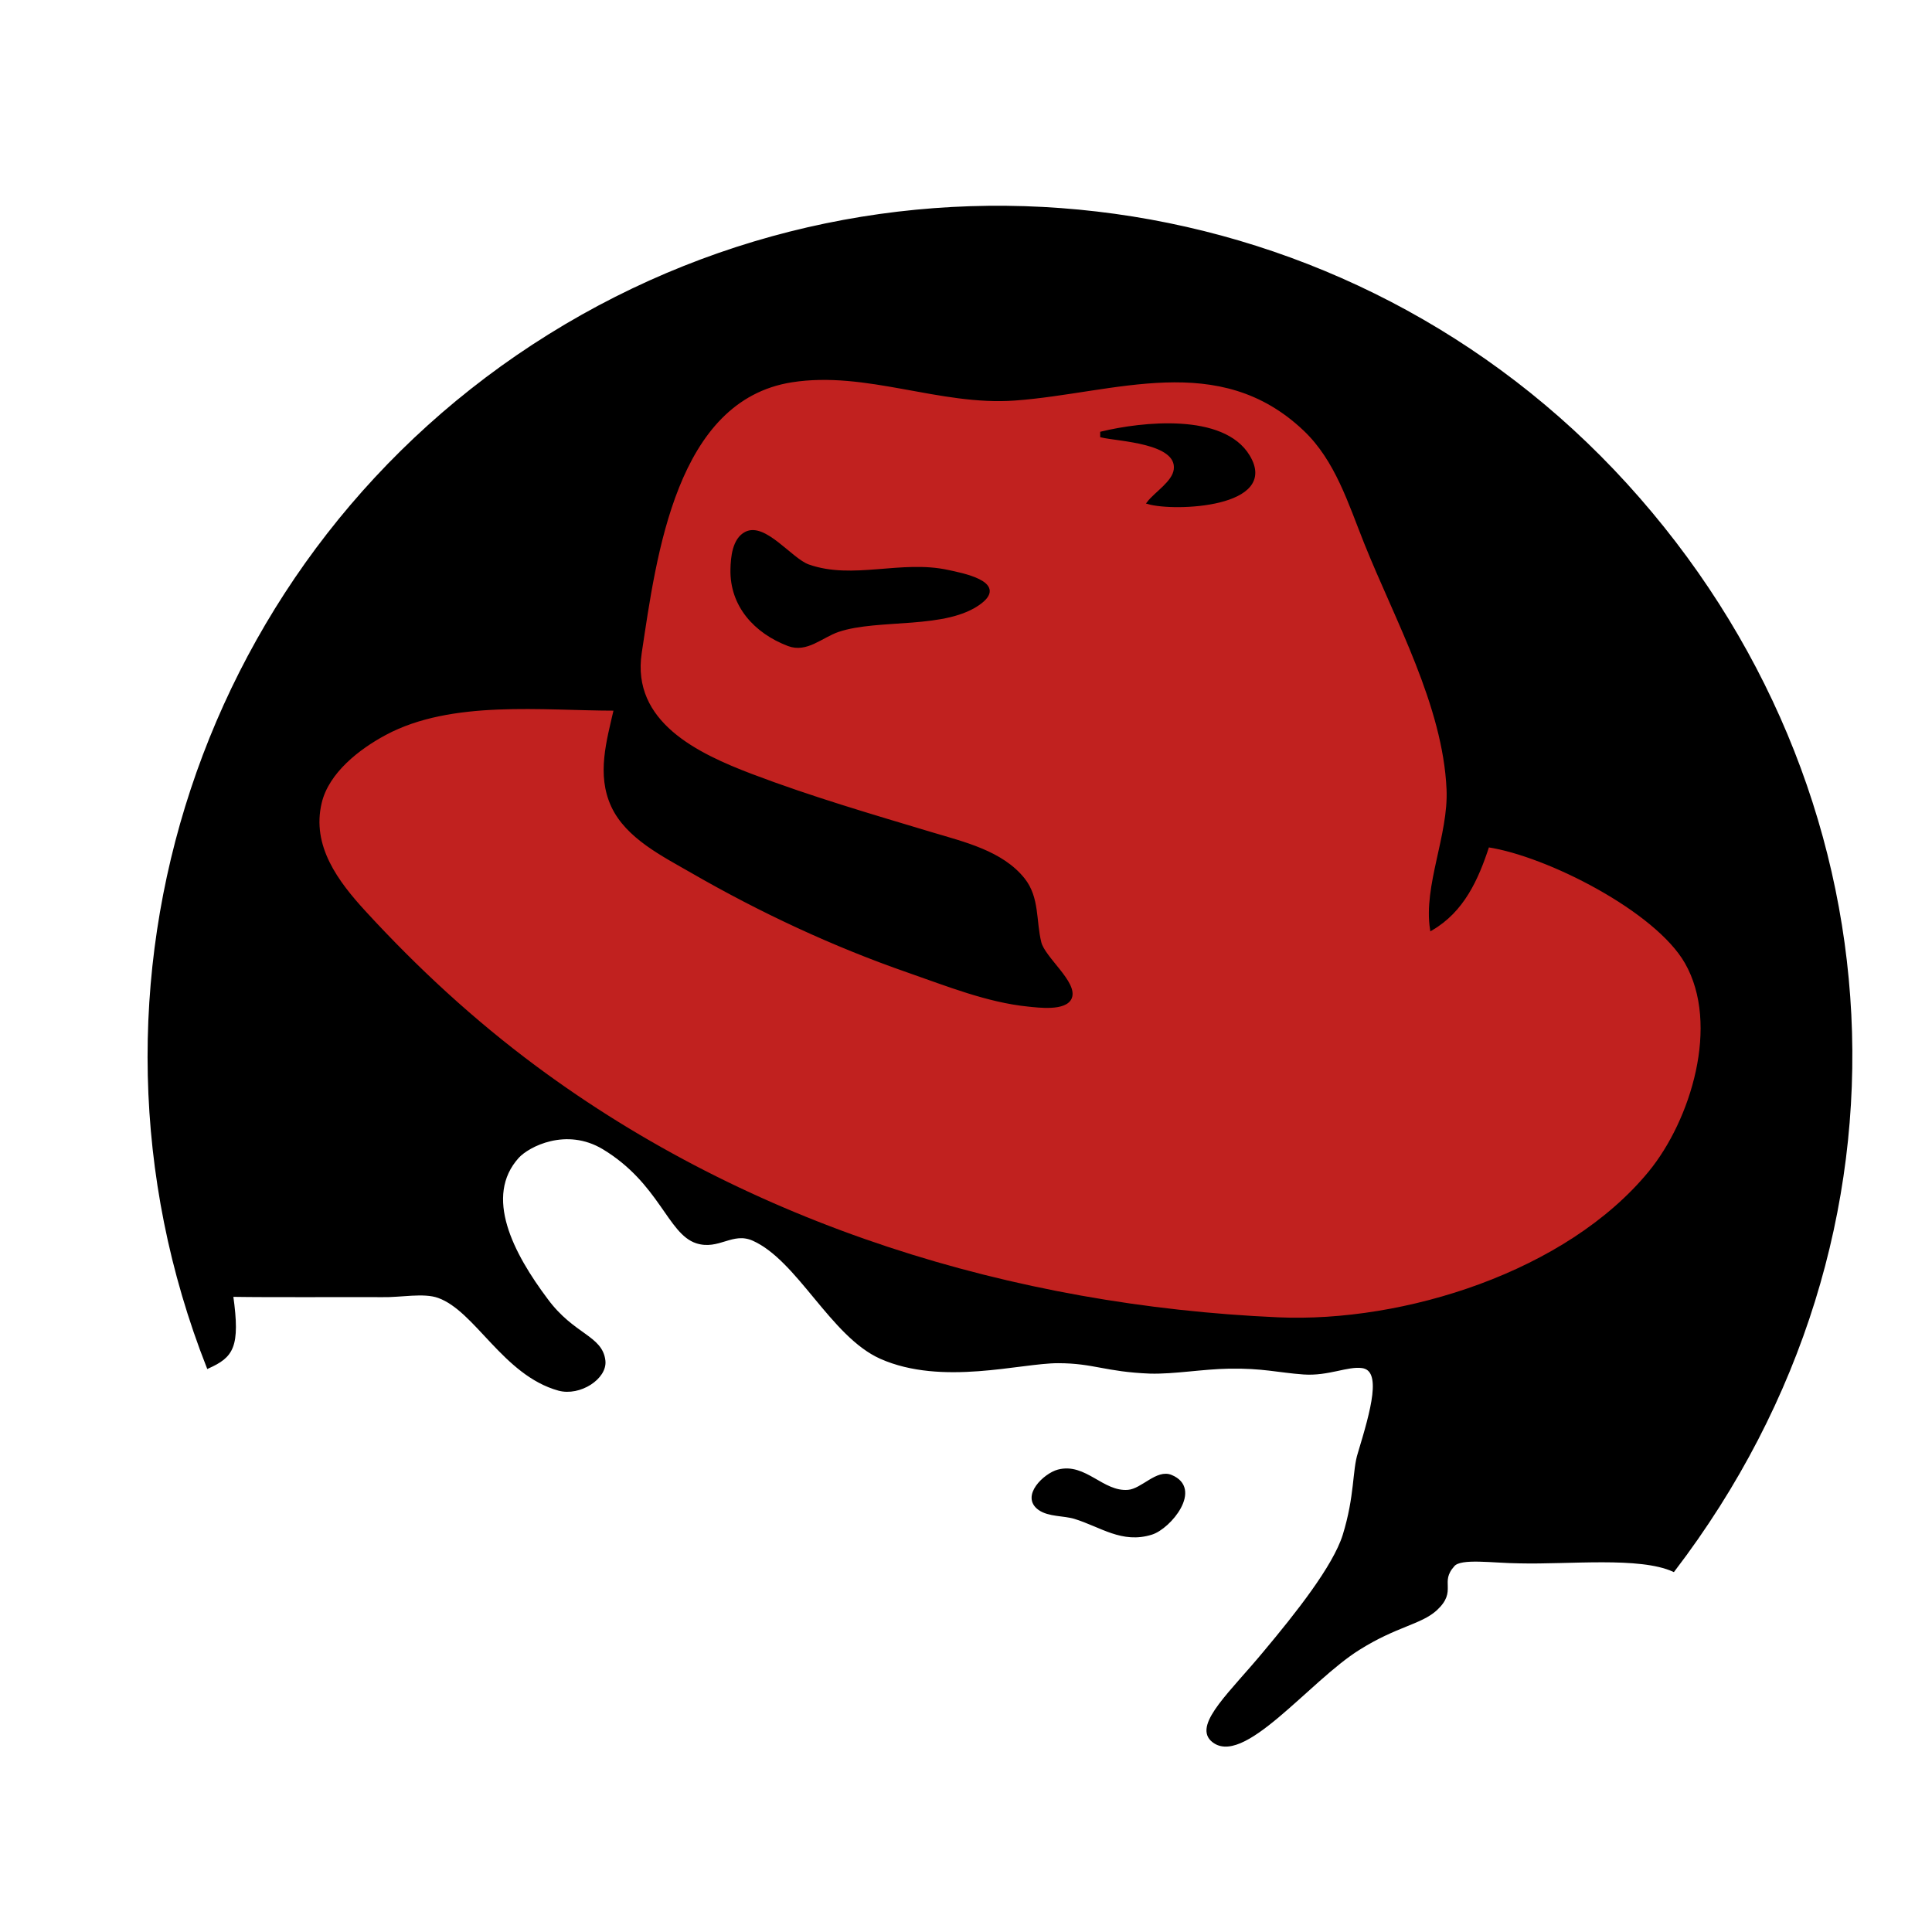
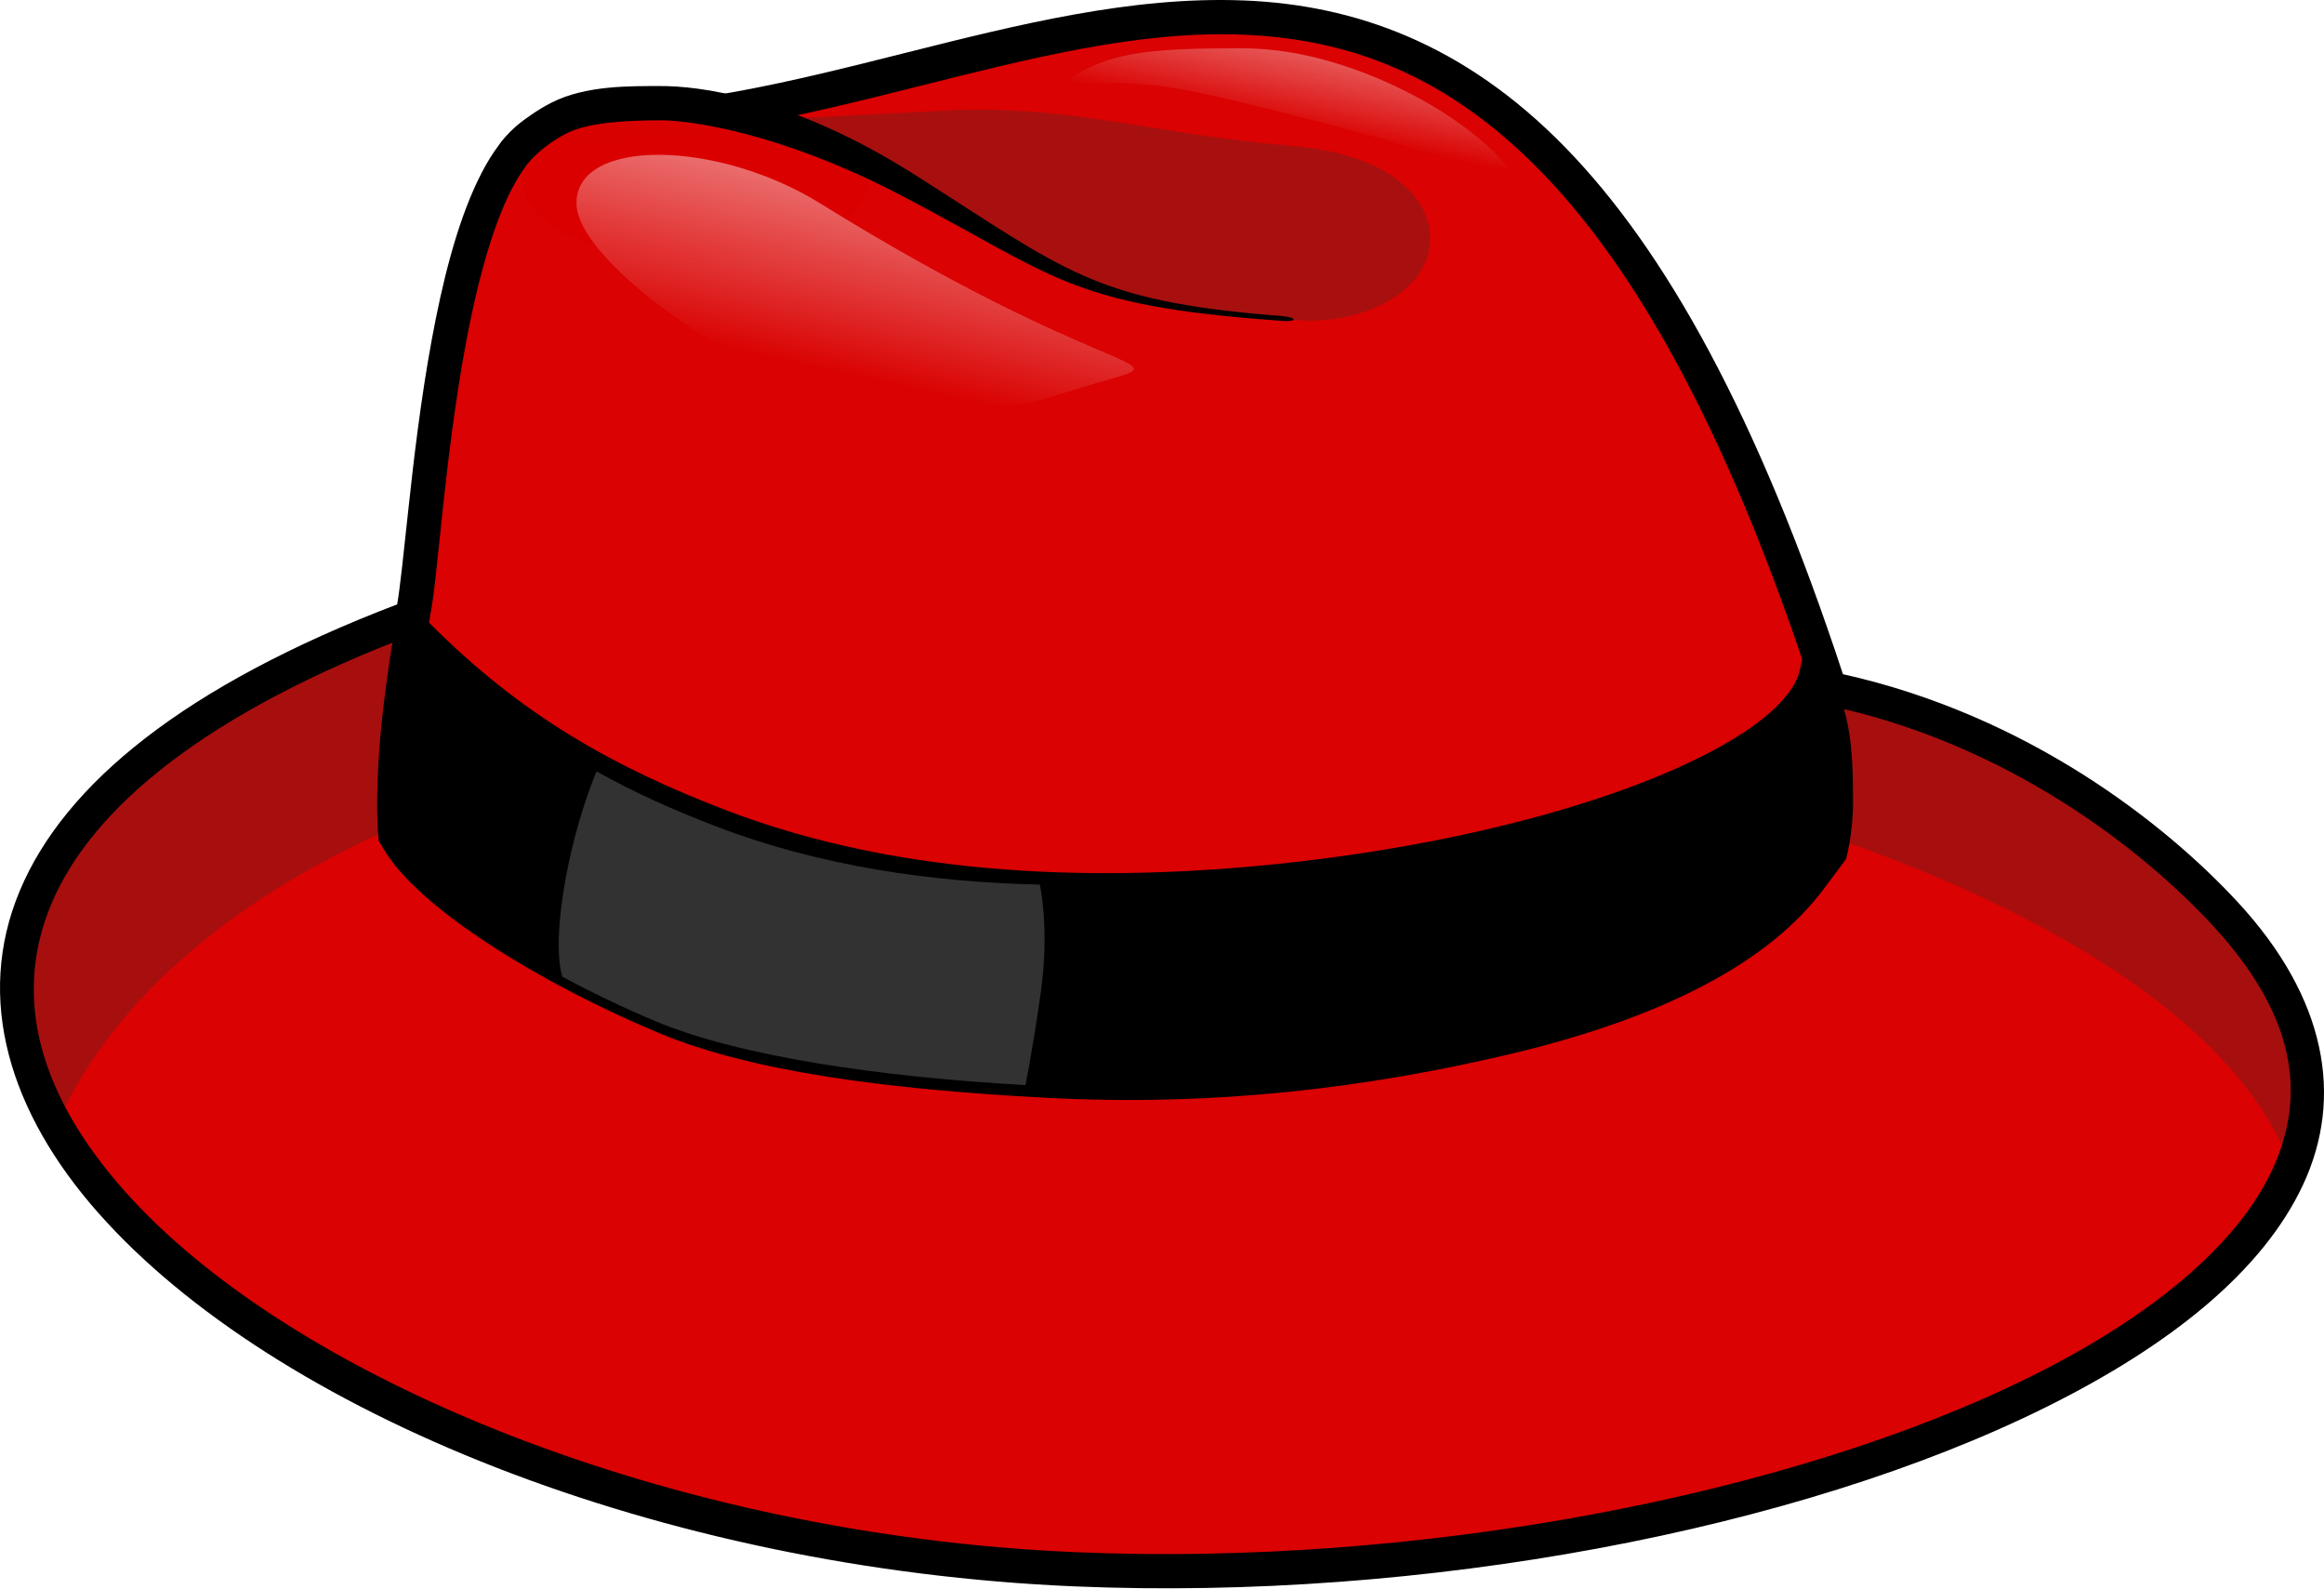
- <svg xmlns="http://www.w3.org/2000/svg" id="svg1" width="100" height="100" viewBox="0 0 100 100" version="1.1">
-   <defs id="defs3" />
-   <g id="g3335" transform="matrix(0.1379226,0,0,0.1379226,0.4441226,52.97028)">
-     <path id="path194" d="m 393.913,167.934 c -5.013,1.314 -13.73,9.525 -7.1,14.253 3.567,2.544 9.258,2.033 13.35,3.296 9.882,3.047 17.759,9.355 28.756,5.906 6.903,-2.165 18.89,-16.721 7.335,-21.473 -5.263,-2.164 -10.776,5.189 -16.087,5.637 -9.628,0.816 -16.172,-10.26 -26.254,-7.619 z m -319.077,-38.897 c -56.313,-143.093 -2.408,-305.99 128.144,-387.247 130.553,-81.257 300.512,-57.695 404.036,56.014 103.522,113.709 114.626,280.744 17.792,407.503 -12.623,-5.737 -39.061,-2.708 -57.746,-3.163 -10.016,-0.074 -22.103,-2.024 -24.844,1.201 -5.907,6.545 1.126,9.417 -6.585,16.561 -5.79,5.247 -14.869,5.937 -28.848,14.71 -19.023,11.794 -44.135,44.897 -55.292,34.201 -5.976,-5.91 7.672,-18.028 19.829,-32.739 12.2,-14.556 26.093,-32.135 29.819,-43.915 4.598,-14.876 3.595,-24.387 5.715,-30.853 4.852,-16.088 9.201,-31.31 1.142,-32.448 -5.556,-0.768 -12.776,3.037 -21.973,2.398 -9.579,-0.683 -15.219,-2.402 -28.026,-2.182 -10.076,0.175 -20.445,2.082 -29.582,1.86 -16.897,-0.67 -21.081,-3.907 -34.561,-3.916 -14.214,-0.01 -43.537,8.586 -66.513,-1.602 -18.472,-8.242 -30.867,-36.745 -47.89,-44.328 -7.865,-3.474 -12.98,3.614 -21.26,0.949 -10.408,-3.396 -13.636,-22.379 -34.937,-35.245 -14.003,-8.401 -28.26,-0.958 -32.16,3.317 -13.378,14.807 -2.14,36.365 10.892,53.704 9.94,13.419 20.433,13.7 21.49,22.761 0.742,6.449 -9.134,12.909 -17.015,10.762 -20.533,-5.703 -30.975,-29.739 -45.096,-34.779 -5.593,-2.032 -14.375,-0.158 -21.087,-0.321 -13.641,-0.089 -40.873,0.132 -56.493,-0.121 2.752,19.444 0.068,22.831 -8.951,26.918 z" style="font-size:12px;fill:#000000;fill-opacity:1;stroke:#000000" />
-     <path id="path173" d="m 582.7,-226.628 0,0 z m -355.071,108.771 c -27.211,0 -61.369,-4.164 -86.268,9.157 -9.969,5.335 -21.586,14.294 -24.339,25.85 -3.918,16.447 6.293,29.908 16.731,41.259 19.626,21.343 40.56,40.665 63.87,57.974 80.541,59.805 179.397,90.054 278.805,94.426 47.351,2.082 108.495,-17.181 139.447,-54.881 15.9,-19.365 27.008,-55.423 13.669,-78.766 -11.245,-19.675 -52.264,-40.45 -74.35,-43.758 -4.076,12.506 -9.438,24.407 -21.254,31.256 -2.538,-16.228 6.958,-35.277 6.202,-52.511 -1.382,-31.516 -19.431,-63.704 -30.957,-92.518 -5.947,-14.868 -10.883,-31.087 -22.773,-42.396 -32.152,-30.581 -71.231,-14.231 -108.753,-11.478 -28.117,2.063 -55.728,-11.255 -83.767,-6.839 -43.85,6.905 -51.233,65.371 -56.773,101.971 -3.989,26.358 21.45,38.298 41.77,46.019 22.091,8.393 44.894,15.058 67.513,21.845 11.939,3.582 26.37,6.912 34.515,17.172 5.517,6.951 4.148,15.623 6.159,23.736 1.452,5.86 13.7,15.144 11.454,20.712 -1.85,4.586 -12.097,3.206 -15.87,2.829 -15.267,-1.525 -30.61,-7.72 -45.009,-12.719 -28.13,-9.766 -55.485,-22.561 -81.267,-37.432 -10.724,-6.187 -24.334,-12.888 -29.769,-24.65 -5.454,-11.805 -1.711,-24.345 1.014,-36.258 m 182.536,-103.77 0,1.25 c 6.299,1.504 28.887,2.091 27.605,12.517 -0.594,4.824 -7.281,8.8 -10.101,12.488 9.805,2.898 48.963,1.299 37.68,-17.484 -9.533,-15.87 -40.15,-12.392 -55.184,-8.771 z m -133.495,37.61 c -4.596,2.353 -5.167,9.158 -5.264,13.65 -0.287,13.531 8.746,23.517 21.236,28.278 6.877,2.622 12.478,-3.218 18.753,-5.32 15.185,-5.086 40.712,-0.727 53.456,-10.639 9.595,-7.463 -7.646,-10.594 -12.197,-11.599 -17.624,-3.893 -35.762,3.8 -52.511,-2.105 -6.492,-2.29 -16.374,-15.9 -23.473,-12.265 z" style="font-size:12px;fill:#c1211f;fill-opacity:1;fill-rule:evenodd;stroke:#000000" />
+ <svg xmlns="http://www.w3.org/2000/svg" xmlns:xlink="http://www.w3.org/1999/xlink" width="178.055mm" height="121.666mm" viewBox="0 0 356.11 243.333" id="svg4454" version="1.1">
+   <defs id="defs4456">
+     <linearGradient xlink:href="#linearGradient4268" id="linearGradient4290" x1="1024.368" y1="-295.922" x2="1019.792" y2="-273.607" gradientUnits="userSpaceOnUse" gradientTransform="matrix(1.489797,0,0,1.489797,-1133.245,771.0662)" />
+     <linearGradient id="linearGradient4268">
+       <stop style="stop-color:#ffffff;stop-opacity:1;" offset="0" id="stop4270" />
+       <stop style="stop-color:#ffffff;stop-opacity:0;" offset="1" id="stop4272" />
+     </linearGradient>
+     <linearGradient xlink:href="#linearGradient4268" id="linearGradient4274" x1="972.987" y1="17.439" x2="963.651" y2="60.02" gradientUnits="userSpaceOnUse" gradientTransform="matrix(1.489797,0,0,1.489797,-1128.835,309.4352)" />
+   </defs>
+   <g id="layer1" transform="translate(-193.3734,-344.9814)">
+     <path id="path4154" style="fill:#d90000;fill-opacity:0.992;fill-rule:evenodd;stroke:none;stroke-width:3.518;stroke-linejoin:round;stroke-miterlimit:4;stroke-dasharray:none" d="m 256.636,439.422 c 2.182,-9.712 4.363,-76.626 24.001,-75.547 69.811,2.157 140.789,-74.235 193.146,86.579 28.393,5.91 49.529,22.596 60.54,34.495 52.742,56.998 -70.37,104.914 -176.102,100.454 C 231.928,580.075 124.098,489.068 256.637,439.422 Z" />
+     <path style="fill:#a70f0e;fill-opacity:0.996;fill-rule:evenodd;stroke:none;stroke-width:3.518;stroke-linejoin:round;stroke-miterlimit:4;stroke-dasharray:none" d="m 255.863,439.72 c -57.129,21.626 -69.036,50.999 -53.871,77.726 9.298,-21.273 31.837,-39.345 64.509,-50.737 -6.815,-8.051 -10.653,-17.097 -10.653,-26.668 0,-0.107 0.013,-0.213 0.015,-0.32 z m 216.681,7.039 c -1.479,7.9 -6.007,15.298 -12.817,21.94 43.042,12.425 76.439,31.842 84.767,55.274 5.016,-12.077 2.544,-25.284 -10.169,-39.023 -11.011,-11.899 -32.147,-28.585 -60.54,-34.495 -0.411,-1.261 -0.826,-2.466 -1.24,-3.695 z" id="path4248" />
+     <path style="color:#000000;font-style:normal;font-variant:normal;font-weight:normal;font-stretch:normal;font-size:medium;line-height:normal;font-family:sans-serif;text-indent:0;text-align:start;text-decoration:none;text-decoration-line:none;text-decoration-style:solid;text-decoration-color:#000000;letter-spacing:normal;word-spacing:normal;text-transform:none;writing-mode:lr-tb;direction:ltr;baseline-shift:baseline;text-anchor:start;white-space:normal;clip-rule:nonzero;display:inline;overflow:visible;visibility:visible;opacity:1;isolation:auto;mix-blend-mode:normal;color-interpolation:sRGB;color-interpolation-filters:linearRGB;solid-color:#000000;solid-opacity:1;fill:#000000;fill-opacity:1;fill-rule:evenodd;stroke:none;stroke-width:5;stroke-linecap:butt;stroke-linejoin:miter;stroke-miterlimit:4;stroke-dasharray:none;stroke-dashoffset:0;stroke-opacity:1;color-rendering:auto;image-rendering:auto;shape-rendering:auto;text-rendering:auto;enable-background:accumulate" d="m 469.927,444.146 -0.793,3.599 c -0.52,2.364 -2.823,5.334 -6.948,8.326 -4.125,2.992 -9.963,6.004 -17.112,8.779 -14.297,5.552 -33.834,10.185 -55.71,12.464 -26.766,2.788 -57.397,2.23 -84.578,-8.145 -17.249,-6.584 -31.565,-14.572 -45.699,-28.831 l -2.03,-1.207 h -0.54 -1.346 l -0.545,-1.371 c -0.647,1.917 -2.529,13.892 -3.076,21.311 -0.502,6.825 -0.478,10.922 -0.154,14.708 l 0.534,0.896 0.127,0.222 c 5.225,9.124 23.961,20.667 42.208,28.317 14.144,5.93 34.827,8.639 59.262,9.944 26.267,1.403 49.712,-1.618 70.973,-6.627 21.261,-5.008 38.753,-12.928 47.946,-24.866 l 0.199,-0.257 3.598,-4.809 c 0,0 1.074,-3.79 1.078,-8.775 0,-8.066 -0.371,-15.731 -4.955,-20.918 z" id="path4162" />
+     <path style="opacity:1;fill:#585858;fill-opacity:0.576;stroke:none;stroke-width:10;stroke-linecap:butt;stroke-linejoin:miter;stroke-miterlimit:4;stroke-dasharray:none;stroke-dashoffset:0;stroke-opacity:1" d="m 284.783,463.162 c 0,0 -3.253,7.443 -4.962,17.73 -1.708,10.287 -0.263,13.735 -0.263,13.735 4.59,2.467 9.431,4.782 14.245,6.801 12.914,5.414 34.51,8.554 56.7,9.79 0,0 0.885,-4.054 2.32,-13.969 1.436,-9.915 -0.117,-16.744 -0.117,-16.744 -16.625,-0.368 -33.655,-2.83 -49.436,-8.853 -6.563,-2.505 -12.664,-5.238 -18.488,-8.491 z" id="rect5246" />
+     <path id="path5420" d="m 298.193,363.395 c 4.687,-0.007 18.825,1.783 38.022,11.799 23.93,12.484 24.882,16.587 56.659,18.886 0,0 10.239,0.81 16.682,-5.633 6.443,-6.443 3.222,-19.33 -18.256,-21.12 -21.478,-1.79 -34.006,-6.443 -53.694,-5.369 -19.688,1.074 -44.029,2.148 -44.029,2.148 l 6.443,-0.358" style="opacity:1;fill:#781f1c;fill-opacity:0.512;stroke:none;stroke-width:3.52;stroke-linecap:round;stroke-linejoin:round;stroke-miterlimit:4;stroke-dasharray:none;stroke-dashoffset:0;stroke-opacity:1" />
+     <path style="color:#000000;font-style:normal;font-variant:normal;font-weight:normal;font-stretch:normal;font-size:medium;line-height:normal;font-family:sans-serif;text-indent:0;text-align:start;text-decoration:none;text-decoration-line:none;text-decoration-style:solid;text-decoration-color:#000000;letter-spacing:normal;word-spacing:normal;text-transform:none;writing-mode:lr-tb;direction:ltr;baseline-shift:baseline;text-anchor:start;white-space:normal;clip-rule:nonzero;display:inline;overflow:visible;visibility:visible;opacity:1;isolation:auto;mix-blend-mode:normal;color-interpolation:sRGB;color-interpolation-filters:linearRGB;solid-color:#000000;solid-opacity:1;fill:#000000;fill-opacity:1;fill-rule:evenodd;stroke:none;stroke-width:3.518;stroke-linecap:butt;stroke-linejoin:round;stroke-miterlimit:4;stroke-dasharray:none;stroke-dashoffset:0;stroke-opacity:1;color-rendering:auto;image-rendering:auto;shape-rendering:auto;text-rendering:auto;enable-background:accumulate" d="m 383.857,345.048 c -34.067,-1.314 -69.216,17.255 -103.139,16.207 l 0.061,0.003 c -3.197,-0.176 -6.148,1.115 -8.473,3.204 -2.325,2.089 -4.168,4.934 -5.761,8.267 -3.187,6.665 -5.376,15.381 -7.033,24.398 -1.657,9.017 -2.753,18.317 -3.573,25.961 -0.754,7.026 -1.289,12.12 -1.708,14.485 -32.515,12.432 -50.929,27.466 -57.811,43.838 -6.992,16.633 -1.511,34.081 11.985,49.355 26.994,30.548 85.961,54.566 149.704,57.255 53.304,2.249 110.766,-8.613 148.756,-27.451 18.995,-9.419 33.246,-20.815 39.439,-34.149 6.193,-13.334 3.599,-28.497 -10.056,-43.254 -11.122,-12.019 -32.133,-28.58 -60.477,-34.9 -13.028,-39.565 -27.222,-64.991 -42.561,-80.714 -15.532,-15.921 -32.319,-21.85 -49.353,-22.507 z m -0.204,5.238 c 15.982,0.616 31.119,5.878 45.802,20.93 14.684,15.052 28.817,40.071 41.834,80.05 a 2.621,2.621 0 0 0 1.958,1.752 c 27.684,5.762 48.448,22.141 59.153,33.71 12.716,13.742 14.509,25.945 9.148,37.486 -5.361,11.542 -18.605,22.534 -37.012,31.661 -36.814,18.255 -93.778,29.121 -146.207,26.909 -62.55,-2.639 -120.64,-26.79 -146,-55.489 -12.68,-14.349 -17.198,-29.293 -11.077,-43.853 6.12,-14.56 23.525,-29.288 56.304,-41.566 a 2.621,2.621 0 0 0 1.635,-1.88 v -0.003 a 2.621,2.621 0 0 0 0.064,-0.524 2.621,2.621 0 0 0 0,-0.017 c 0.632,-3.047 1.106,-8.456 1.894,-15.803 0.816,-7.6 1.902,-16.783 3.518,-25.574 1.616,-8.79 3.792,-17.204 6.605,-23.086 1.406,-2.941 2.975,-5.223 4.536,-6.626 1.561,-1.402 2.972,-1.968 4.685,-1.874 a 2.621,2.621 0 0 0 0.061,0.003 c 35.888,1.109 71.135,-17.44 103.099,-16.207 z" id="path4262" />
+     <ellipse style="opacity:1;fill:#da0000;fill-opacity:0.992;stroke:none;stroke-width:10;stroke-linecap:butt;stroke-linejoin:miter;stroke-miterlimit:4;stroke-dasharray:none;stroke-dashoffset:0;stroke-opacity:1" id="path4234" cx="299.894" cy="372.918" rx="26.453" ry="11.92" />
+     <path style="color:#000000;font-style:normal;font-variant:normal;font-weight:normal;font-stretch:normal;font-size:medium;line-height:normal;font-family:sans-serif;text-indent:0;text-align:start;text-decoration:none;text-decoration-line:none;text-decoration-style:solid;text-decoration-color:#000000;letter-spacing:normal;word-spacing:normal;text-transform:none;writing-mode:lr-tb;direction:ltr;baseline-shift:baseline;text-anchor:start;white-space:normal;clip-rule:nonzero;display:inline;overflow:visible;visibility:visible;opacity:1;isolation:auto;mix-blend-mode:normal;color-interpolation:sRGB;color-interpolation-filters:linearRGB;solid-color:#000000;solid-opacity:1;fill:#000000;fill-opacity:1;fill-rule:nonzero;stroke:none;stroke-width:3.52;stroke-linecap:round;stroke-linejoin:round;stroke-miterlimit:4;stroke-dasharray:none;stroke-dashoffset:0;stroke-opacity:1;color-rendering:auto;image-rendering:auto;shape-rendering:auto;text-rendering:auto;enable-background:accumulate" d="m 294.627,358.165 c -4.705,0.007 -11.438,-0.12 -16.676,2.505 -4.83,2.421 -7.624,5.878 -7.624,5.878 -2.201,2.718 1.877,6.018 4.077,3.3 0,0 2.107,-2.591 5.895,-4.49 3.381,-1.694 9.667,-1.942 14.336,-1.95 4.01,-0.007 17.96,1.672 36.803,11.502 23.746,12.389 25.686,16.86 57.683,19.175 3.579,0.361 3.207,-0.609 -0.387,-0.767 -27.987,-2.284 -32.158,-6.96 -55.125,-21.528 -19.297,-12.24 -33.619,-13.635 -38.983,-13.626 z" id="path5418" />
+     <path style="opacity:1;fill:url(#linearGradient4274);fill-opacity:1;stroke:none;stroke-width:1;stroke-linecap:butt;stroke-linejoin:miter;stroke-miterlimit:4;stroke-dasharray:none;stroke-dashoffset:0;stroke-opacity:1" d="m 362.784,403.263 c -9.741,2.734 -11.831,4.749 -30.192,4.749 -18.361,0 -50.885,-21.771 -50.885,-31.888 0,-10.117 21.712,-9.677 37.316,0 43.761,27.139 55.635,23.806 43.761,27.139 z" id="path4266" />
+     <path style="opacity:1;fill:url(#linearGradient4290);fill-opacity:1;stroke:none;stroke-width:1;stroke-linecap:butt;stroke-linejoin:miter;stroke-miterlimit:4;stroke-dasharray:none;stroke-dashoffset:0;stroke-opacity:1" d="m 383.325,352.378 c -14.144,0.037 -20.665,0.449 -27.785,5.905 12.697,-1.56 19.469,0.248 33.727,3.793 16.931,4.21 27.752,7.37 37.48,12.44 -3.458,-8.757 -21.038,-19.279 -36.217,-21.6 -2.454,-0.375 -4.865,-0.544 -7.205,-0.538 z" id="path4277" />
  </g>
</svg>
